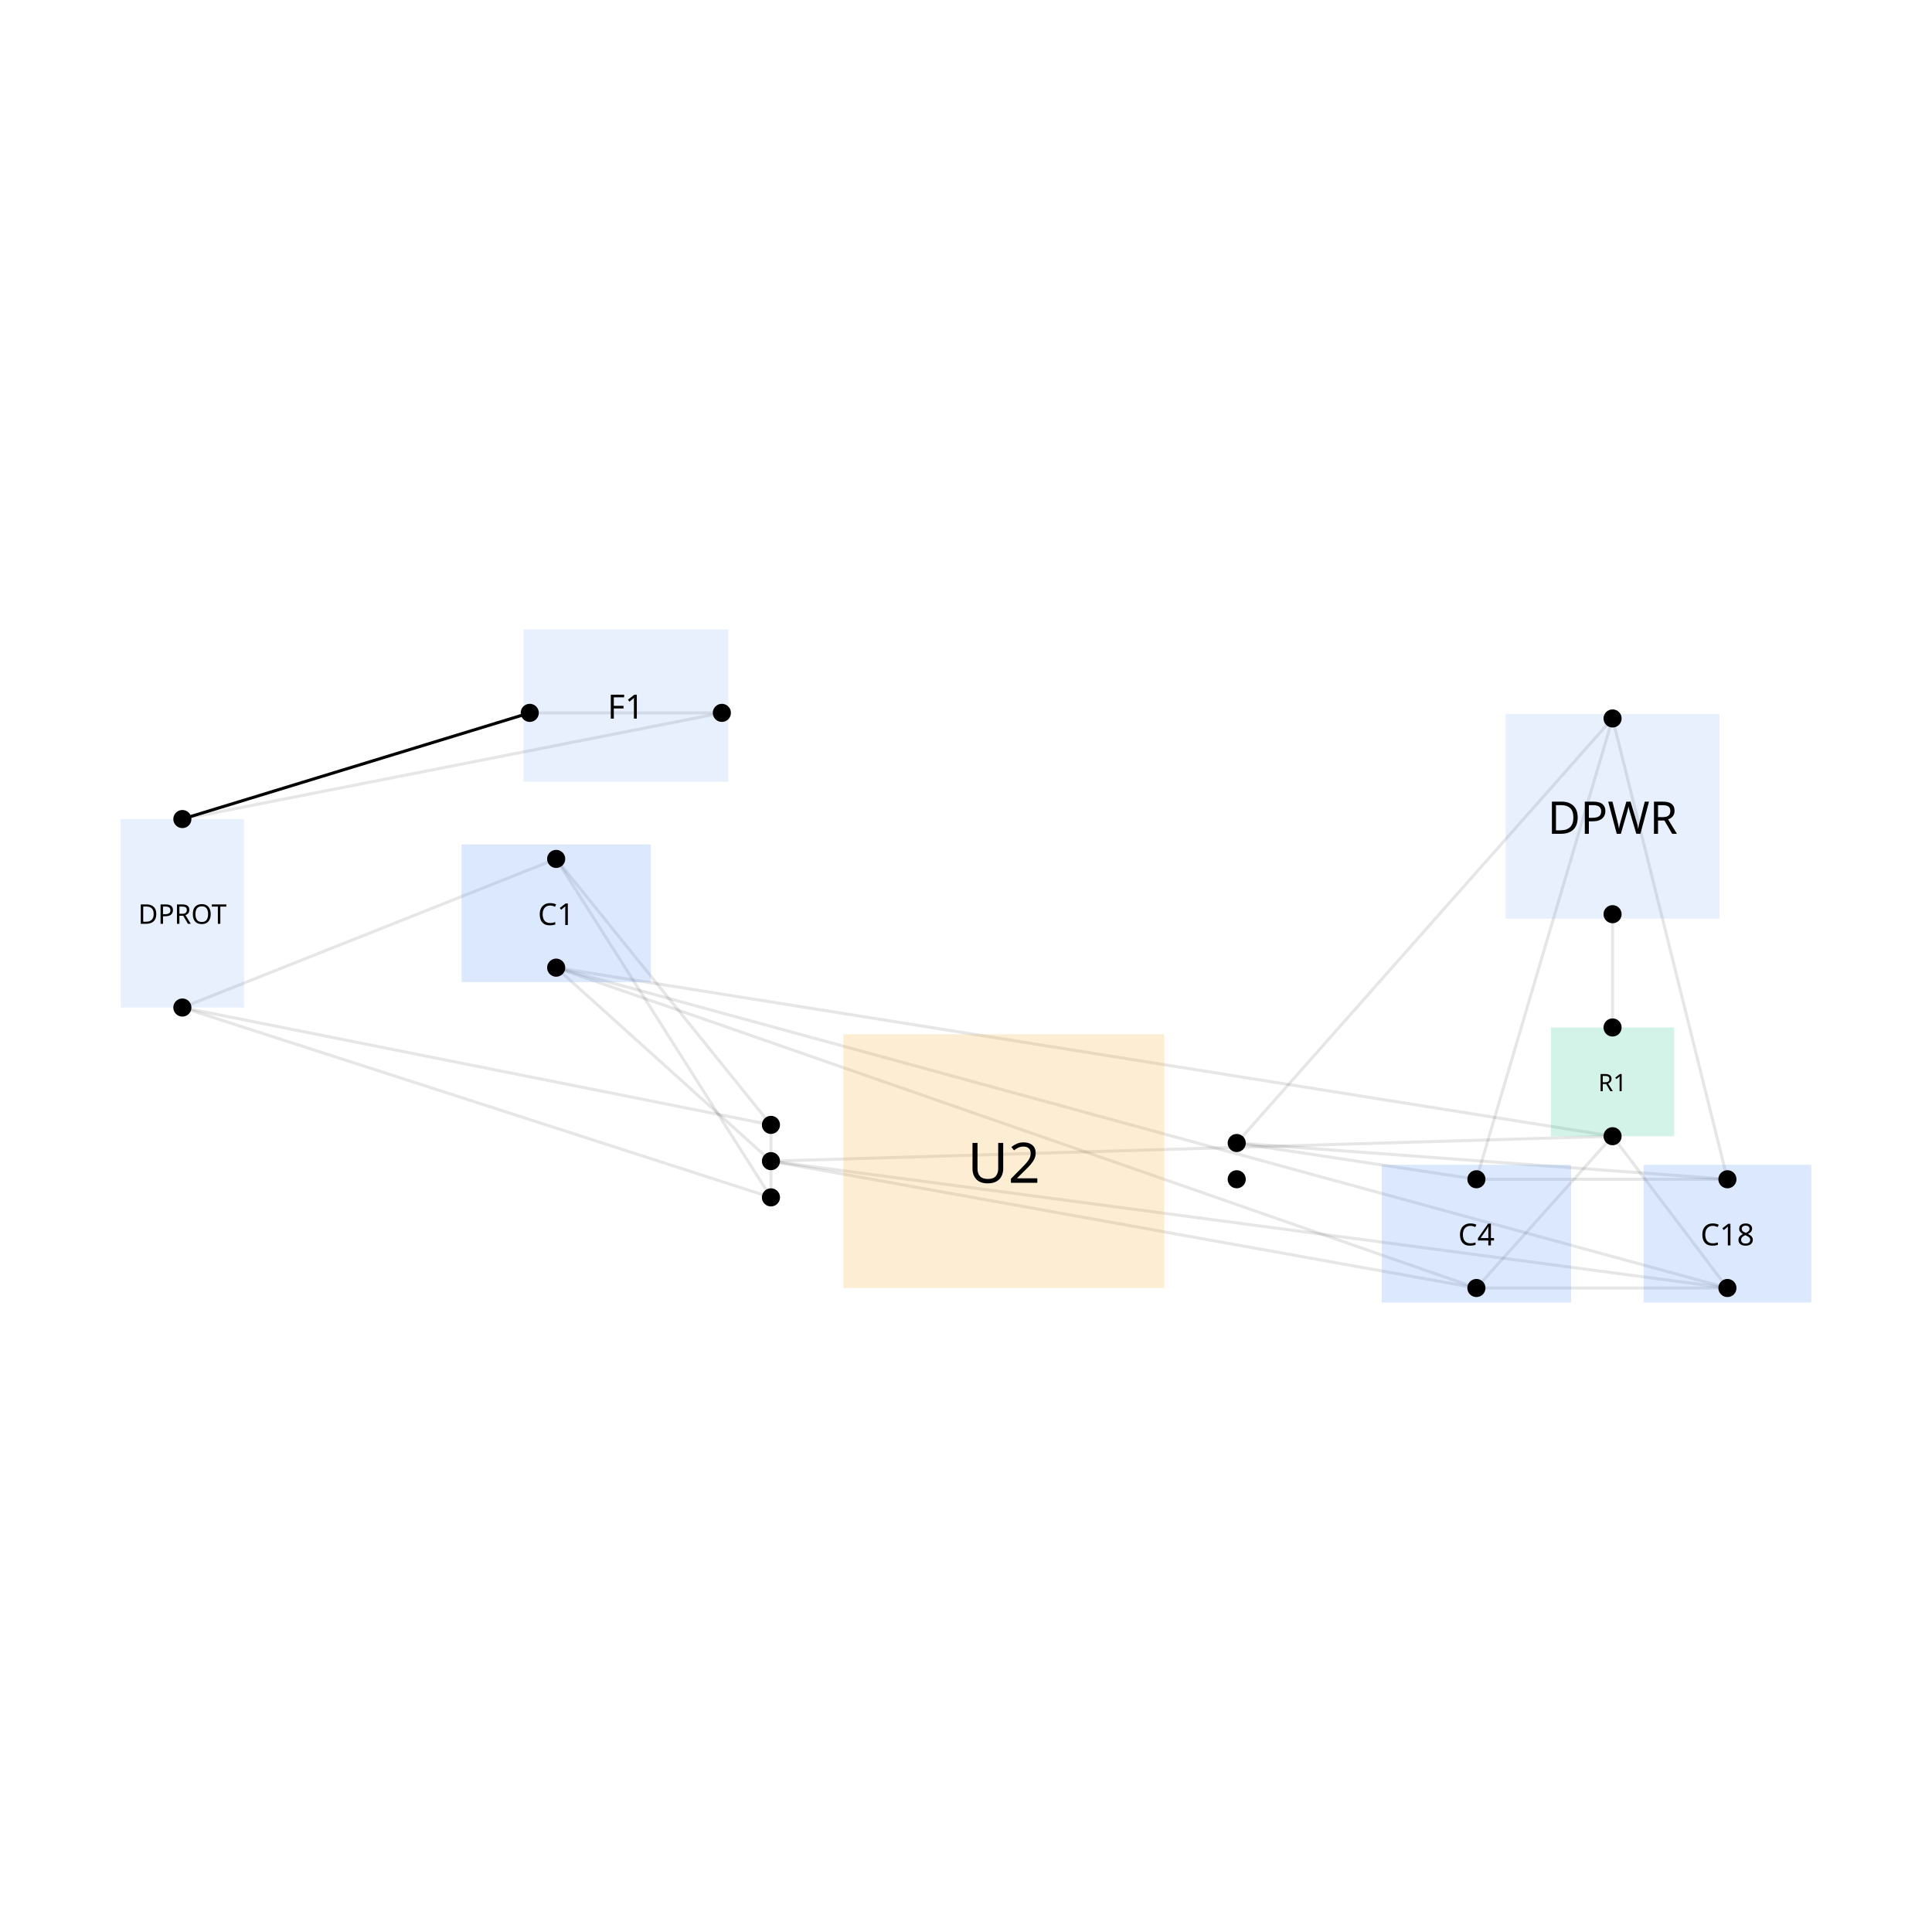
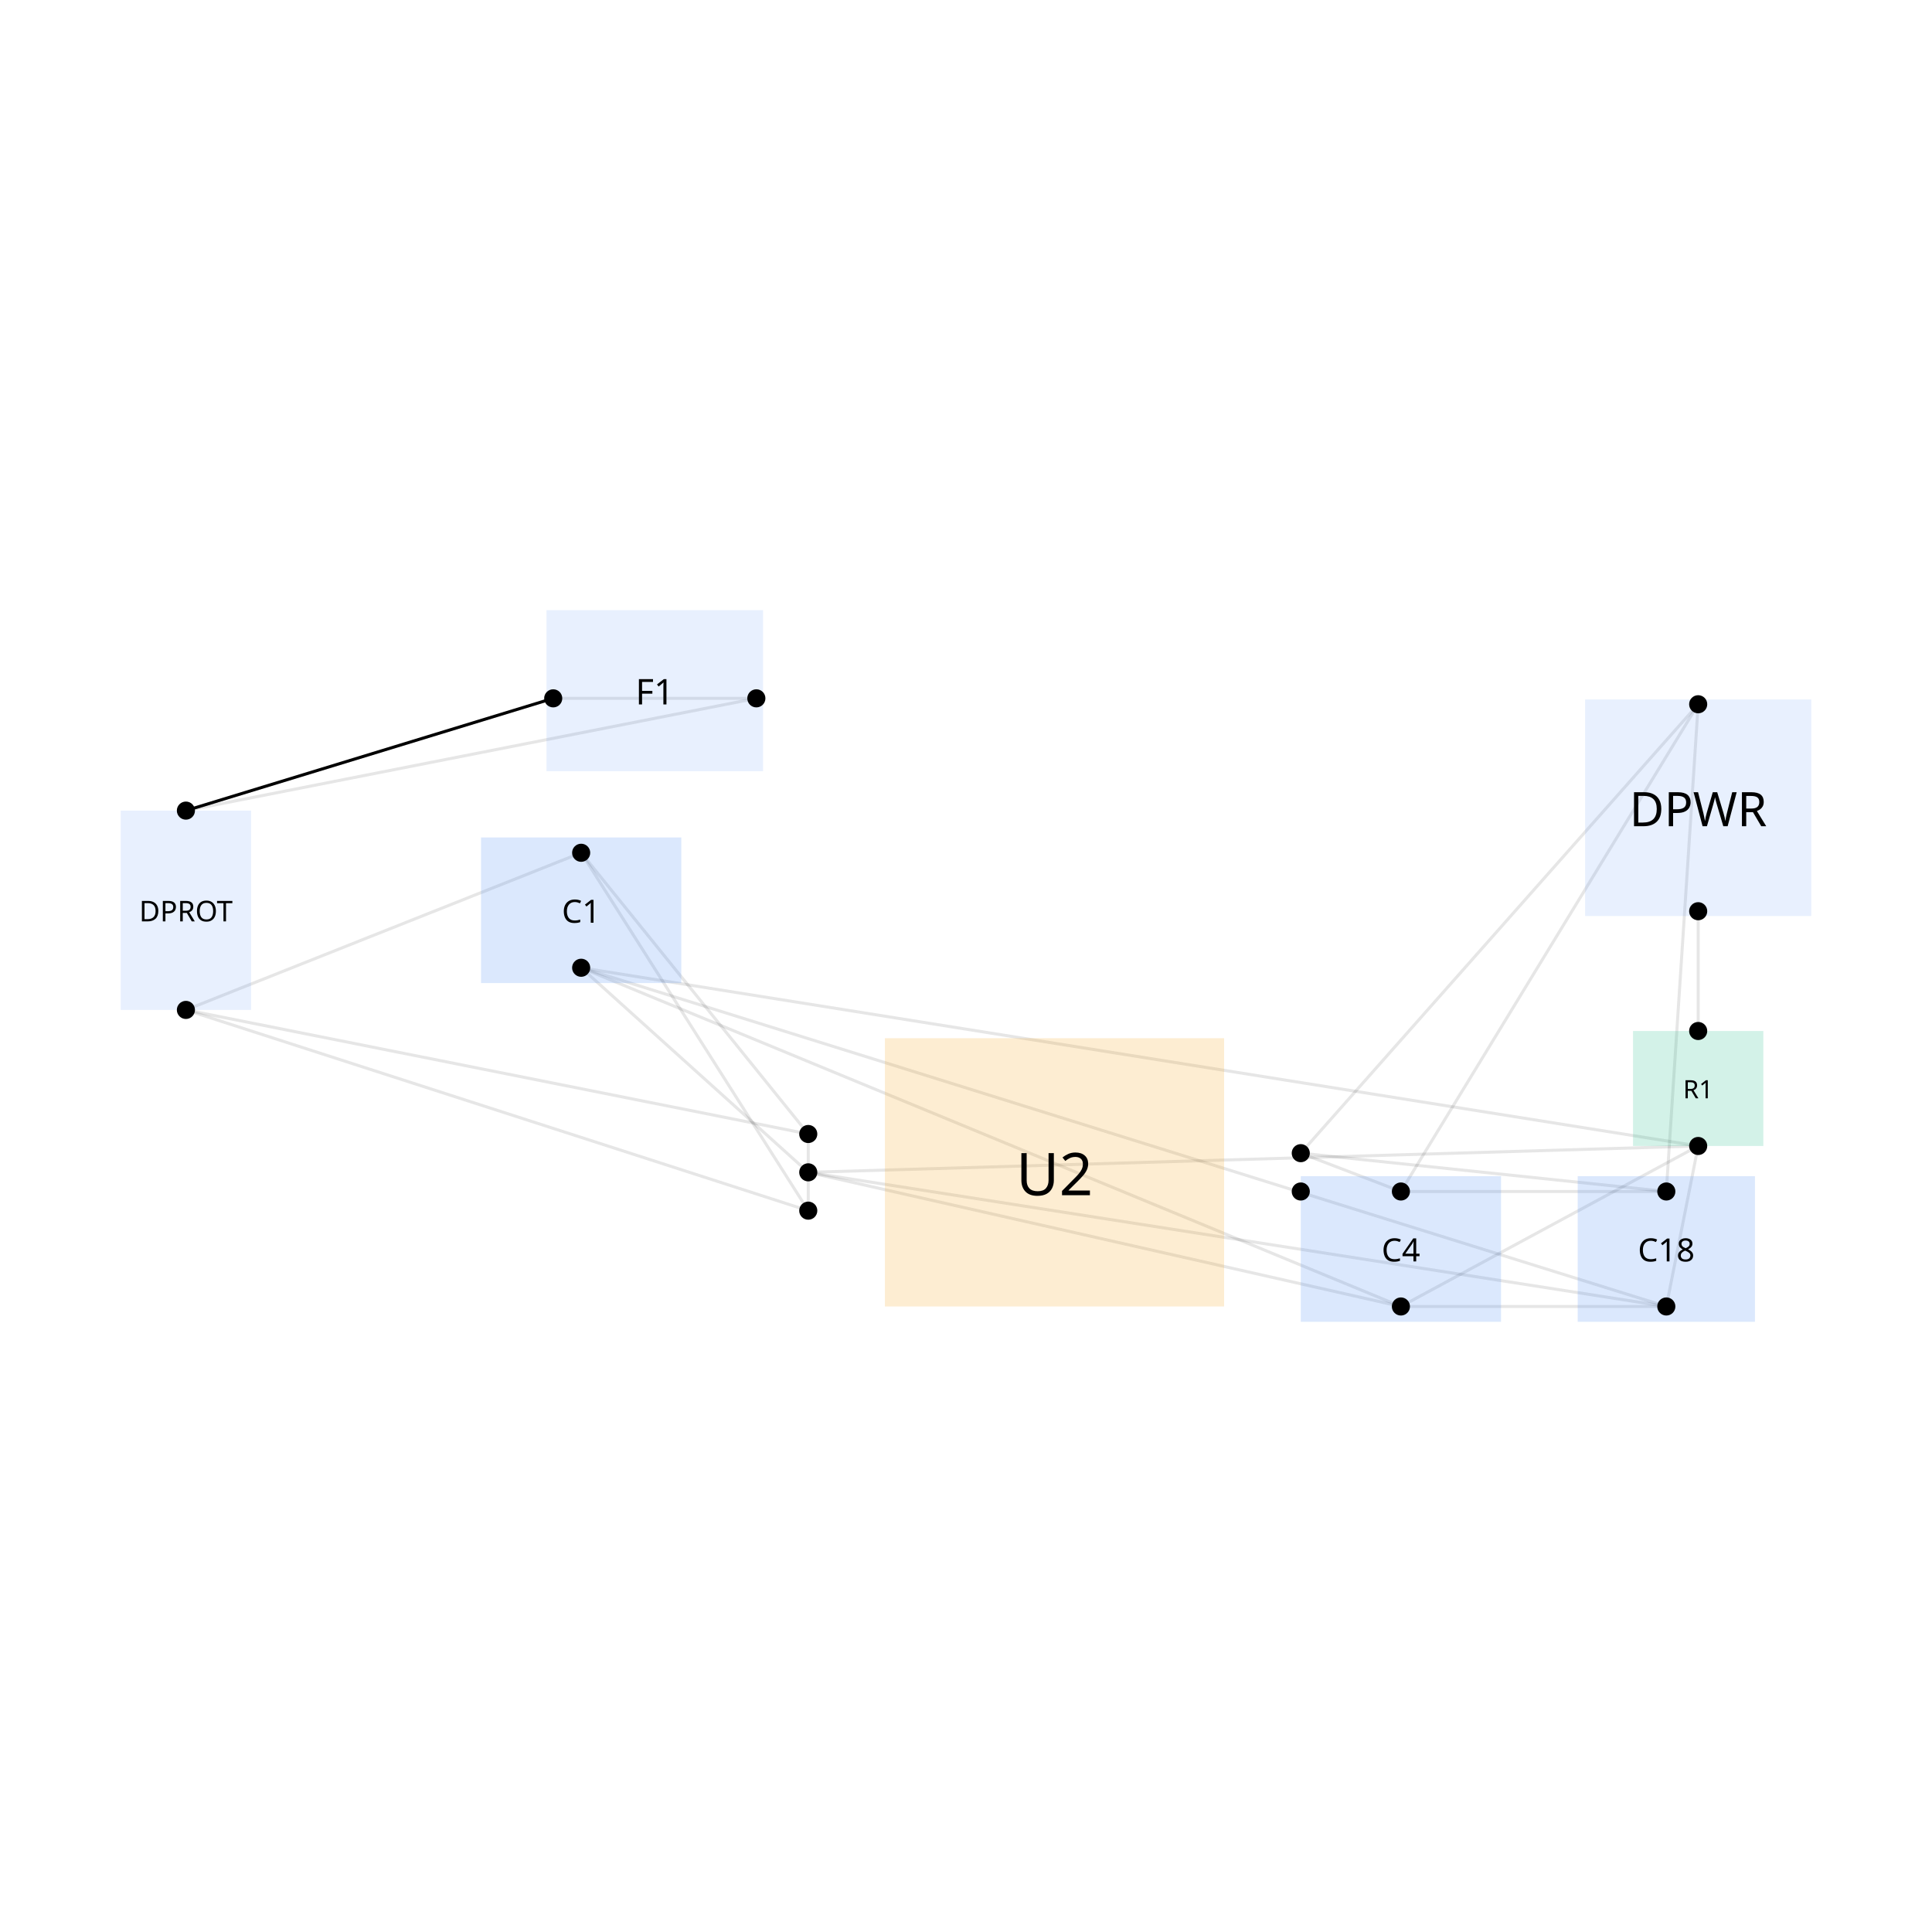
<svg xmlns="http://www.w3.org/2000/svg" width="640" height="640" viewBox="0 0 640 640">
  <rect width="100%" height="100%" fill="white" />
  <g>
-     <polyline data-points="-4.532499999999999,1.8875000000000002 -1.5558333333333325,2.473333333333333" data-type="line" data-label="" points="60.413,271.32 239.124,236.148" fill="none" stroke="rgba(0,0,0,0.1)" stroke-width="1px" />
+     <polyline data-points="-4.532499999999999,1.8875000000000002 -1.5558333333333325,2.473333333333333" data-type="line" data-label="" points="61.584,268.526 250.552,231.335" fill="none" stroke="rgba(0,0,0,0.1)" stroke-width="1px" />
  </g>
  <g>
-     <polyline data-points="-4.532499999999999,1.8875000000000002 -2.615833333333333,2.473333333333333" data-type="line" data-label="" points="60.413,271.32 175.485,236.148" fill="none" stroke="rgba(0,0,0,0.1)" stroke-width="1px" />
+     <polyline data-points="-4.532499999999999,1.8875000000000002 -2.615833333333333,2.473333333333333" data-type="line" data-label="" points="61.584,268.526 183.26,231.335" fill="none" stroke="rgba(0,0,0,0.1)" stroke-width="1px" />
  </g>
  <g>
-     <polyline data-points="-1.5558333333333325,2.473333333333333 -2.615833333333333,2.473333333333333" data-type="line" data-label="" points="239.124,236.148 175.485,236.148" fill="none" stroke="rgba(0,0,0,0.1)" stroke-width="1px" />
+     <polyline data-points="-1.5558333333333325,2.473333333333333 -2.615833333333333,2.473333333333333" data-type="line" data-label="" points="250.552,231.335 183.26,231.335" fill="none" stroke="rgba(0,0,0,0.1)" stroke-width="1px" />
  </g>
  <g>
-     <polyline data-points="-4.532499999999999,0.8475000000000001 -1.2850000000000001,0.2" data-type="line" data-label="" points="60.413,333.759 255.385,372.633" fill="none" stroke="rgba(0,0,0,0.1)" stroke-width="1px" />
+     <polyline data-points="-4.532499999999999,0.8475000000000001 -1.2850000000000001,0.2" data-type="line" data-label="" points="61.584,334.548 267.746,375.653" fill="none" stroke="rgba(0,0,0,0.1)" stroke-width="1px" />
  </g>
  <g>
-     <polyline data-points="-4.532499999999999,0.8475000000000001 -1.2850000000000001,-0.2" data-type="line" data-label="" points="60.413,333.759 255.385,396.648" fill="none" stroke="rgba(0,0,0,0.1)" stroke-width="1px" />
+     <polyline data-points="-4.532499999999999,0.8475000000000001 -1.2850000000000001,-0.2" data-type="line" data-label="" points="61.584,334.548 267.746,401.047" fill="none" stroke="rgba(0,0,0,0.1)" stroke-width="1px" />
  </g>
  <g>
-     <polyline data-points="-4.532499999999999,0.8475000000000001 -2.469999999999999,1.6675000000000002" data-type="line" data-label="" points="60.413,333.759 184.24,284.528" fill="none" stroke="rgba(0,0,0,0.1)" stroke-width="1px" />
+     <polyline data-points="-4.532499999999999,0.8475000000000001 -2.469999999999999,1.6675000000000002" data-type="line" data-label="" points="61.584,334.548 192.518,282.492" fill="none" stroke="rgba(0,0,0,0.1)" stroke-width="1px" />
  </g>
  <g>
-     <polyline data-points="-1.2850000000000001,0.2 -1.2850000000000001,-0.2" data-type="line" data-label="" points="255.385,372.633 255.385,396.648" fill="none" stroke="rgba(0,0,0,0.1)" stroke-width="1px" />
+     <polyline data-points="-1.2850000000000001,0.2 -1.2850000000000001,-0.2" data-type="line" data-label="" points="267.746,375.653 267.746,401.047" fill="none" stroke="rgba(0,0,0,0.1)" stroke-width="1px" />
  </g>
  <g>
-     <polyline data-points="-1.2850000000000001,0.2 -2.469999999999999,1.6675000000000002" data-type="line" data-label="" points="255.385,372.633 184.24,284.528" fill="none" stroke="rgba(0,0,0,0.1)" stroke-width="1px" />
+     <polyline data-points="-1.2850000000000001,0.2 -2.469999999999999,1.6675000000000002" data-type="line" data-label="" points="267.746,375.653 192.518,282.492" fill="none" stroke="rgba(0,0,0,0.1)" stroke-width="1px" />
  </g>
  <g>
-     <polyline data-points="-1.2850000000000001,-0.2 -2.469999999999999,1.6675000000000002" data-type="line" data-label="" points="255.385,396.648 184.24,284.528" fill="none" stroke="rgba(0,0,0,0.1)" stroke-width="1px" />
+     <polyline data-points="-1.2850000000000001,-0.2 -2.469999999999999,1.6675000000000002" data-type="line" data-label="" points="267.746,401.047 192.518,282.492" fill="none" stroke="rgba(0,0,0,0.1)" stroke-width="1px" />
  </g>
  <g>
-     <polyline data-points="-1.2850000000000001,0 -2.469999999999999,1.0675000000000001" data-type="line" data-label="" points="255.385,384.64 184.24,320.55" fill="none" stroke="rgba(0,0,0,0.1)" stroke-width="1px" />
+     <polyline data-points="-1.2850000000000001,0 -2.469999999999999,1.0675000000000001" data-type="line" data-label="" points="267.746,388.35 192.518,320.582" fill="none" stroke="rgba(0,0,0,0.1)" stroke-width="1px" />
  </g>
  <g>
-     <polyline data-points="-1.2850000000000001,0 2.6075,-0.7" data-type="line" data-label="" points="255.385,384.64 489.081,426.667" fill="none" stroke="rgba(0,0,0,0.1)" stroke-width="1px" />
+     <polyline data-points="-1.2850000000000001,0 1.8075,-0.7" data-type="line" data-label="" points="267.746,388.35 464.067,432.788" fill="none" stroke="rgba(0,0,0,0.1)" stroke-width="1px" />
  </g>
  <g>
-     <polyline data-points="-1.2850000000000001,0 3.35875,0.13749999999999934" data-type="line" data-label="" points="255.385,384.64 534.184,376.385" fill="none" stroke="rgba(0,0,0,0.1)" stroke-width="1px" />
+     <polyline data-points="-1.2850000000000001,0 3.35875,0.13749999999999934" data-type="line" data-label="" points="267.746,388.35 562.545,379.621" fill="none" stroke="rgba(0,0,0,0.1)" stroke-width="1px" />
  </g>
  <g>
-     <polyline data-points="-1.2850000000000001,0 3.9924999999999997,-0.7" data-type="line" data-label="" points="255.385,384.64 572.233,426.667" fill="none" stroke="rgba(0,0,0,0.1)" stroke-width="1px" />
+     <polyline data-points="-1.2850000000000001,0 3.1925,-0.7" data-type="line" data-label="" points="267.746,388.35 551.991,432.788" fill="none" stroke="rgba(0,0,0,0.1)" stroke-width="1px" />
  </g>
  <g>
-     <polyline data-points="-2.469999999999999,1.0675000000000001 2.6075,-0.7" data-type="line" data-label="" points="184.24,320.55 489.081,426.667" fill="none" stroke="rgba(0,0,0,0.1)" stroke-width="1px" />
+     <polyline data-points="-2.469999999999999,1.0675000000000001 1.8075,-0.7" data-type="line" data-label="" points="192.518,320.582 464.067,432.788" fill="none" stroke="rgba(0,0,0,0.1)" stroke-width="1px" />
  </g>
  <g>
-     <polyline data-points="-2.469999999999999,1.0675000000000001 3.35875,0.13749999999999934" data-type="line" data-label="" points="184.24,320.55 534.184,376.385" fill="none" stroke="rgba(0,0,0,0.1)" stroke-width="1px" />
+     <polyline data-points="-2.469999999999999,1.0675000000000001 3.35875,0.13749999999999934" data-type="line" data-label="" points="192.518,320.582 562.545,379.621" fill="none" stroke="rgba(0,0,0,0.1)" stroke-width="1px" />
  </g>
  <g>
-     <polyline data-points="-2.469999999999999,1.0675000000000001 3.9924999999999997,-0.7" data-type="line" data-label="" points="184.24,320.55 572.233,426.667" fill="none" stroke="rgba(0,0,0,0.1)" stroke-width="1px" />
+     <polyline data-points="-2.469999999999999,1.0675000000000001 3.1925,-0.7" data-type="line" data-label="" points="192.518,320.582 551.991,432.788" fill="none" stroke="rgba(0,0,0,0.1)" stroke-width="1px" />
  </g>
  <g>
-     <polyline data-points="2.6075,-0.7 3.35875,0.13749999999999934" data-type="line" data-label="" points="489.081,426.667 534.184,376.385" fill="none" stroke="rgba(0,0,0,0.1)" stroke-width="1px" />
+     <polyline data-points="1.8075,-0.7 3.35875,0.13749999999999934" data-type="line" data-label="" points="464.067,432.788 562.545,379.621" fill="none" stroke="rgba(0,0,0,0.1)" stroke-width="1px" />
  </g>
  <g>
-     <polyline data-points="2.6075,-0.7 3.9924999999999997,-0.7" data-type="line" data-label="" points="489.081,426.667 572.233,426.667" fill="none" stroke="rgba(0,0,0,0.1)" stroke-width="1px" />
+     <polyline data-points="1.8075,-0.7 3.1925,-0.7" data-type="line" data-label="" points="464.067,432.788 551.991,432.788" fill="none" stroke="rgba(0,0,0,0.1)" stroke-width="1px" />
  </g>
  <g>
-     <polyline data-points="3.35875,0.13749999999999934 3.9924999999999997,-0.7" data-type="line" data-label="" points="534.184,376.385 572.233,426.667" fill="none" stroke="rgba(0,0,0,0.1)" stroke-width="1px" />
+     <polyline data-points="3.35875,0.13749999999999934 3.1925,-0.7" data-type="line" data-label="" points="562.545,379.621 551.991,432.788" fill="none" stroke="rgba(0,0,0,0.1)" stroke-width="1px" />
  </g>
  <g>
-     <polyline data-points="1.2850000000000001,0.1 2.6075,-0.09999999999999992" data-type="line" data-label="" points="409.681,378.637 489.081,390.644" fill="none" stroke="rgba(0,0,0,0.1)" stroke-width="1px" />
+     <polyline data-points="1.2850000000000001,0.1 1.8075,-0.09999999999999992" data-type="line" data-label="" points="430.897,382.002 464.067,394.698" fill="none" stroke="rgba(0,0,0,0.1)" stroke-width="1px" />
  </g>
  <g>
-     <polyline data-points="1.2850000000000001,0.1 3.35875,2.4424999999999994" data-type="line" data-label="" points="409.681,378.637 534.184,237.999" fill="none" stroke="rgba(0,0,0,0.1)" stroke-width="1px" />
+     <polyline data-points="1.2850000000000001,0.1 3.35875,2.4424999999999994" data-type="line" data-label="" points="430.897,382.002 562.545,233.293" fill="none" stroke="rgba(0,0,0,0.1)" stroke-width="1px" />
  </g>
  <g>
-     <polyline data-points="1.2850000000000001,0.1 3.9924999999999997,-0.09999999999999992" data-type="line" data-label="" points="409.681,378.637 572.233,390.644" fill="none" stroke="rgba(0,0,0,0.1)" stroke-width="1px" />
+     <polyline data-points="1.2850000000000001,0.1 3.1925,-0.09999999999999992" data-type="line" data-label="" points="430.897,382.002 551.991,394.698" fill="none" stroke="rgba(0,0,0,0.1)" stroke-width="1px" />
  </g>
  <g>
-     <polyline data-points="2.6075,-0.09999999999999992 3.35875,2.4424999999999994" data-type="line" data-label="" points="489.081,390.644 534.184,237.999" fill="none" stroke="rgba(0,0,0,0.1)" stroke-width="1px" />
+     <polyline data-points="1.8075,-0.09999999999999992 3.35875,2.4424999999999994" data-type="line" data-label="" points="464.067,394.698 562.545,233.293" fill="none" stroke="rgba(0,0,0,0.1)" stroke-width="1px" />
  </g>
  <g>
-     <polyline data-points="2.6075,-0.09999999999999992 3.9924999999999997,-0.09999999999999992" data-type="line" data-label="" points="489.081,390.644 572.233,390.644" fill="none" stroke="rgba(0,0,0,0.1)" stroke-width="1px" />
+     <polyline data-points="1.8075,-0.09999999999999992 3.1925,-0.09999999999999992" data-type="line" data-label="" points="464.067,394.698 551.991,394.698" fill="none" stroke="rgba(0,0,0,0.1)" stroke-width="1px" />
  </g>
  <g>
-     <polyline data-points="3.35875,2.4424999999999994 3.9924999999999997,-0.09999999999999992" data-type="line" data-label="" points="534.184,237.999 572.233,390.644" fill="none" stroke="rgba(0,0,0,0.1)" stroke-width="1px" />
+     <polyline data-points="3.35875,2.4424999999999994 3.1925,-0.09999999999999992" data-type="line" data-label="" points="562.545,233.293 551.991,394.698" fill="none" stroke="rgba(0,0,0,0.1)" stroke-width="1px" />
  </g>
  <g>
-     <polyline data-points="3.35875,1.3624999999999994 3.35875,0.7374999999999994" data-type="line" data-label="" points="534.184,302.839 534.184,340.363" fill="none" stroke="rgba(0,0,0,0.1)" stroke-width="1px" />
+     <polyline data-points="3.35875,1.3624999999999994 3.35875,0.7374999999999994" data-type="line" data-label="" points="562.545,301.854 562.545,341.531" fill="none" stroke="rgba(0,0,0,0.1)" stroke-width="1px" />
  </g>
  <g>
-     <polyline data-points="-2.615833333333333,2.473333333333333 -4.532499999999999,1.8875000000000002" data-type="line" data-label="" points="175.485,236.148 60.413,271.32" fill="none" stroke="black" stroke-width="1px" />
+     <polyline data-points="-2.615833333333333,2.473333333333333 -4.532499999999999,1.8875000000000002" data-type="line" data-label="" points="183.26,231.335 61.584,268.526" fill="none" stroke="black" stroke-width="1px" />
  </g>
  <g>
-     <rect data-type="rect" data-label="DPROT" data-x="-4.532499999999999" data-y="1.3675000000000002" x="40" y="271.32" width="40.826" height="62.439" fill="rgba(59, 130, 246, 0.12)" stroke="none" stroke-width="0.017" />
+     <rect data-type="rect" data-label="DPROT" data-x="-4.532499999999999" data-y="1.3675000000000002" x="40" y="268.526" width="43.168" height="66.022" fill="rgba(59, 130, 246, 0.12)" stroke="none" stroke-width="0.016" />
  </g>
  <g>
-     <rect data-type="rect" data-label="F1" data-x="-2.0858333333333325" data-y="2.513333333333333" x="173.383" y="208.53" width="67.842" height="50.432" fill="rgba(59, 130, 246, 0.12)" stroke="none" stroke-width="0.017" />
+     <rect data-type="rect" data-label="F1" data-x="-2.0858333333333325" data-y="2.513333333333333" x="181.038" y="202.133" width="71.736" height="53.326" fill="rgba(59, 130, 246, 0.12)" stroke="none" stroke-width="0.016" />
  </g>
  <g>
-     <rect data-type="rect" data-label="U2" data-x="0" data-y="0" x="279.4" y="342.614" width="106.266" height="84.053" fill="rgba(245, 158, 11, 0.18)" stroke="none" stroke-width="0.017" />
+     <rect data-type="rect" data-label="U2" data-x="0" data-y="0" x="293.139" y="343.912" width="112.365" height="88.876" fill="rgba(245, 158, 11, 0.18)" stroke="none" stroke-width="0.016" />
  </g>
  <g>
-     <rect data-type="rect" data-label="C1" data-x="-2.469999999999999" data-y="1.3675000000000002" x="152.871" y="279.725" width="62.739" height="45.629" fill="rgba(59, 130, 246, 0.18)" stroke="none" stroke-width="0.017" />
+     <rect data-type="rect" data-label="C1" data-x="-2.469999999999999" data-y="1.3675000000000002" x="159.348" y="277.413" width="66.34" height="48.247" fill="rgba(59, 130, 246, 0.18)" stroke="none" stroke-width="0.016" />
  </g>
  <g>
-     <rect data-type="rect" data-label="C4" data-x="2.6075" data-y="-0.3999999999999999" x="457.711" y="385.841" width="62.739" height="45.629" fill="rgba(59, 130, 246, 0.18)" stroke="none" stroke-width="0.017" />
+     <rect data-type="rect" data-label="C4" data-x="1.8075" data-y="-0.3999999999999999" x="430.897" y="389.62" width="66.34" height="48.247" fill="rgba(59, 130, 246, 0.18)" stroke="none" stroke-width="0.016" />
  </g>
  <g>
-     <rect data-type="rect" data-label="DPWR" data-x="3.35875" data-y="1.9024999999999994" x="498.762" y="236.498" width="70.844" height="67.842" fill="rgba(59, 130, 246, 0.12)" stroke="none" stroke-width="0.017" />
+     <rect data-type="rect" data-label="DPWR" data-x="3.35875" data-y="1.9024999999999994" x="525.09" y="231.706" width="74.91" height="71.736" fill="rgba(59, 130, 246, 0.12)" stroke="none" stroke-width="0.016" />
  </g>
  <g>
-     <rect data-type="rect" data-label="R1" data-x="3.35875" data-y="0.43749999999999933" x="513.771" y="340.363" width="40.826" height="36.023" fill="rgba(16, 185, 129, 0.18)" stroke="none" stroke-width="0.017" />
+     <rect data-type="rect" data-label="R1" data-x="3.35875" data-y="0.43749999999999933" x="540.961" y="341.531" width="43.168" height="38.09" fill="rgba(16, 185, 129, 0.18)" stroke="none" stroke-width="0.016" />
  </g>
  <g>
-     <rect data-type="rect" data-label="C18" data-x="3.9924999999999997" data-y="-0.3999999999999999" x="544.465" y="385.841" width="55.535" height="45.629" fill="rgba(59, 130, 246, 0.18)" stroke="none" stroke-width="0.017" />
+     <rect data-type="rect" data-label="C18" data-x="3.1925" data-y="-0.3999999999999999" x="522.63" y="389.62" width="58.722" height="48.247" fill="rgba(59, 130, 246, 0.18)" stroke="none" stroke-width="0.016" />
  </g>
-   <text data-type="text" data-label="DPROT" data-x="-4.532499999999999" data-y="1.3675000000000002" x="60.413" y="302.539" fill="black" font-size="8.982" font-family="sans-serif" text-anchor="middle" dominant-baseline="central">DPROT</text>
-   <text data-type="text" data-label="F1" data-x="-2.0858333333333325" data-y="2.513333333333333" x="207.305" y="233.746" fill="black" font-size="11.095" font-family="sans-serif" text-anchor="middle" dominant-baseline="central">F1</text>
-   <text data-type="text" data-label="U2" data-x="0" data-y="0" x="332.533" y="384.64" fill="black" font-size="18.492" font-family="sans-serif" text-anchor="middle" dominant-baseline="central">U2</text>
-   <text data-type="text" data-label="C1" data-x="-2.469999999999999" data-y="1.3675000000000002" x="184.24" y="302.539" fill="black" font-size="10.038" font-family="sans-serif" text-anchor="middle" dominant-baseline="central">C1</text>
-   <text data-type="text" data-label="C4" data-x="2.6075" data-y="-0.3999999999999999" x="489.081" y="408.655" fill="black" font-size="10.038" font-family="sans-serif" text-anchor="middle" dominant-baseline="central">C4</text>
-   <text data-type="text" data-label="DPWR" data-x="3.35875" data-y="1.9024999999999994" x="534.184" y="270.419" fill="black" font-size="14.925" font-family="sans-serif" text-anchor="middle" dominant-baseline="central">DPWR</text>
-   <text data-type="text" data-label="R1" data-x="3.35875" data-y="0.43749999999999933" x="534.184" y="358.374" fill="black" font-size="7.925" font-family="sans-serif" text-anchor="middle" dominant-baseline="central">R1</text>
-   <text data-type="text" data-label="C18" data-x="3.9924999999999997" data-y="-0.3999999999999999" x="572.233" y="408.655" fill="black" font-size="10.038" font-family="sans-serif" text-anchor="middle" dominant-baseline="central">C18</text>
+   <text data-type="text" data-label="DPROT" data-x="-4.532499999999999" data-y="1.3675000000000002" x="61.584" y="301.537" fill="black" font-size="9.497" font-family="sans-serif" text-anchor="middle" dominant-baseline="central">DPROT</text>
+   <text data-type="text" data-label="F1" data-x="-2.0858333333333325" data-y="2.513333333333333" x="216.906" y="228.796" fill="black" font-size="11.732" font-family="sans-serif" text-anchor="middle" dominant-baseline="central">F1</text>
+   <text data-type="text" data-label="U2" data-x="0" data-y="0" x="349.321" y="388.35" fill="black" font-size="19.553" font-family="sans-serif" text-anchor="middle" dominant-baseline="central">U2</text>
+   <text data-type="text" data-label="C1" data-x="-2.469999999999999" data-y="1.3675000000000002" x="192.518" y="301.537" fill="black" font-size="10.614" font-family="sans-serif" text-anchor="middle" dominant-baseline="central">C1</text>
+   <text data-type="text" data-label="C4" data-x="1.8075" data-y="-0.3999999999999999" x="464.067" y="413.743" fill="black" font-size="10.614" font-family="sans-serif" text-anchor="middle" dominant-baseline="central">C4</text>
+   <text data-type="text" data-label="DPWR" data-x="3.35875" data-y="1.9024999999999994" x="562.545" y="267.574" fill="black" font-size="15.782" font-family="sans-serif" text-anchor="middle" dominant-baseline="central">DPWR</text>
+   <text data-type="text" data-label="R1" data-x="3.35875" data-y="0.43749999999999933" x="562.545" y="360.576" fill="black" font-size="8.38" font-family="sans-serif" text-anchor="middle" dominant-baseline="central">R1</text>
+   <text data-type="text" data-label="C18" data-x="3.1925" data-y="-0.3999999999999999" x="551.991" y="413.743" fill="black" font-size="10.614" font-family="sans-serif" text-anchor="middle" dominant-baseline="central">C18</text>
  <g>
-     <circle data-type="point" data-label="DPROT.1 (unnamedsubcircuitsubcircuit_source_group_0_connectivity_net0)" data-x="-4.532499999999999" data-y="1.8875000000000002" cx="60.413" cy="271.32" r="3" fill="black" />
+     <circle data-type="point" data-label="DPROT.1 (unnamedsubcircuitsubcircuit_source_group_0_connectivity_net0)" data-x="-4.532499999999999" data-y="1.8875000000000002" cx="61.584" cy="268.526" r="3" fill="black" />
  </g>
  <g>
-     <circle data-type="point" data-label="DPROT.2 (unnamedsubcircuitsubcircuit_source_group_0_connectivity_net1)" data-x="-4.532499999999999" data-y="0.8475000000000001" cx="60.413" cy="333.759" r="3" fill="black" />
+     <circle data-type="point" data-label="DPROT.2 (unnamedsubcircuitsubcircuit_source_group_0_connectivity_net1)" data-x="-4.532499999999999" data-y="0.8475000000000001" cx="61.584" cy="334.548" r="3" fill="black" />
  </g>
  <g>
-     <circle data-type="point" data-label="F1.1 (unnamedsubcircuitsubcircuit_source_group_0_connectivity_net0)" data-x="-1.5558333333333325" data-y="2.473333333333333" cx="239.124" cy="236.148" r="3" fill="black" />
+     <circle data-type="point" data-label="F1.1 (unnamedsubcircuitsubcircuit_source_group_0_connectivity_net0)" data-x="-1.5558333333333325" data-y="2.473333333333333" cx="250.552" cy="231.335" r="3" fill="black" />
  </g>
  <g>
-     <circle data-type="point" data-label="F1.2 (unnamedsubcircuitsubcircuit_source_group_0_connectivity_net0)" data-x="-2.615833333333333" data-y="2.473333333333333" cx="175.485" cy="236.148" r="3" fill="black" />
+     <circle data-type="point" data-label="F1.2 (unnamedsubcircuitsubcircuit_source_group_0_connectivity_net0)" data-x="-2.615833333333333" data-y="2.473333333333333" cx="183.26" cy="231.335" r="3" fill="black" />
  </g>
  <g>
-     <circle data-type="point" data-label="U2.1 (unnamedsubcircuitsubcircuit_source_group_0_connectivity_net1)" data-x="-1.2850000000000001" data-y="0.2" cx="255.385" cy="372.633" r="3" fill="black" />
+     <circle data-type="point" data-label="U2.1 (unnamedsubcircuitsubcircuit_source_group_0_connectivity_net1)" data-x="-1.2850000000000001" data-y="0.2" cx="267.746" cy="375.653" r="3" fill="black" />
  </g>
  <g>
-     <circle data-type="point" data-label="U2.2 (unnamedsubcircuitsubcircuit_source_group_0_connectivity_net3)" data-x="-1.2850000000000001" data-y="0" cx="255.385" cy="384.64" r="3" fill="black" />
+     <circle data-type="point" data-label="U2.2 (unnamedsubcircuitsubcircuit_source_group_0_connectivity_net3)" data-x="-1.2850000000000001" data-y="0" cx="267.746" cy="388.35" r="3" fill="black" />
  </g>
  <g>
-     <circle data-type="point" data-label="U2.3 (unnamedsubcircuitsubcircuit_source_group_0_connectivity_net1)" data-x="-1.2850000000000001" data-y="-0.2" cx="255.385" cy="396.648" r="3" fill="black" />
+     <circle data-type="point" data-label="U2.3 (unnamedsubcircuitsubcircuit_source_group_0_connectivity_net1)" data-x="-1.2850000000000001" data-y="-0.2" cx="267.746" cy="401.047" r="3" fill="black" />
  </g>
  <g>
-     <circle data-type="point" data-label="U2.4" data-x="1.2850000000000001" data-y="-0.1" cx="409.681" cy="390.644" r="3" fill="black" />
+     <circle data-type="point" data-label="U2.4" data-x="1.2850000000000001" data-y="-0.1" cx="430.897" cy="394.698" r="3" fill="black" />
  </g>
  <g>
-     <circle data-type="point" data-label="U2.5 (unnamedsubcircuitsubcircuit_source_group_0_connectivity_net2)" data-x="1.2850000000000001" data-y="0.1" cx="409.681" cy="378.637" r="3" fill="black" />
+     <circle data-type="point" data-label="U2.5 (unnamedsubcircuitsubcircuit_source_group_0_connectivity_net2)" data-x="1.2850000000000001" data-y="0.1" cx="430.897" cy="382.002" r="3" fill="black" />
  </g>
  <g>
-     <circle data-type="point" data-label="C1.1 (unnamedsubcircuitsubcircuit_source_group_0_connectivity_net1)" data-x="-2.469999999999999" data-y="1.6675000000000002" cx="184.24" cy="284.528" r="3" fill="black" />
+     <circle data-type="point" data-label="C1.1 (unnamedsubcircuitsubcircuit_source_group_0_connectivity_net1)" data-x="-2.469999999999999" data-y="1.6675000000000002" cx="192.518" cy="282.492" r="3" fill="black" />
  </g>
  <g>
-     <circle data-type="point" data-label="C1.2 (unnamedsubcircuitsubcircuit_source_group_0_connectivity_net3)" data-x="-2.469999999999999" data-y="1.0675000000000001" cx="184.24" cy="320.55" r="3" fill="black" />
+     <circle data-type="point" data-label="C1.2 (unnamedsubcircuitsubcircuit_source_group_0_connectivity_net3)" data-x="-2.469999999999999" data-y="1.0675000000000001" cx="192.518" cy="320.582" r="3" fill="black" />
  </g>
  <g>
-     <circle data-type="point" data-label="C4.1 (unnamedsubcircuitsubcircuit_source_group_0_connectivity_net2)" data-x="2.6075" data-y="-0.09999999999999992" cx="489.081" cy="390.644" r="3" fill="black" />
+     <circle data-type="point" data-label="C4.1 (unnamedsubcircuitsubcircuit_source_group_0_connectivity_net2)" data-x="1.8075" data-y="-0.09999999999999992" cx="464.067" cy="394.698" r="3" fill="black" />
  </g>
  <g>
-     <circle data-type="point" data-label="C4.2 (unnamedsubcircuitsubcircuit_source_group_0_connectivity_net3)" data-x="2.6075" data-y="-0.7" cx="489.081" cy="426.667" r="3" fill="black" />
+     <circle data-type="point" data-label="C4.2 (unnamedsubcircuitsubcircuit_source_group_0_connectivity_net3)" data-x="1.8075" data-y="-0.7" cx="464.067" cy="432.788" r="3" fill="black" />
  </g>
  <g>
-     <circle data-type="point" data-label="DPWR.1 (unnamedsubcircuitsubcircuit_source_group_0_connectivity_net2)" data-x="3.35875" data-y="2.4424999999999994" cx="534.184" cy="237.999" r="3" fill="black" />
+     <circle data-type="point" data-label="DPWR.1 (unnamedsubcircuitsubcircuit_source_group_0_connectivity_net2)" data-x="3.35875" data-y="2.4424999999999994" cx="562.545" cy="233.293" r="3" fill="black" />
  </g>
  <g>
-     <circle data-type="point" data-label="DPWR.2 (unnamedsubcircuitsubcircuit_source_group_0_connectivity_net4)" data-x="3.35875" data-y="1.3624999999999994" cx="534.184" cy="302.839" r="3" fill="black" />
+     <circle data-type="point" data-label="DPWR.2 (unnamedsubcircuitsubcircuit_source_group_0_connectivity_net4)" data-x="3.35875" data-y="1.3624999999999994" cx="562.545" cy="301.854" r="3" fill="black" />
  </g>
  <g>
-     <circle data-type="point" data-label="R1.1 (unnamedsubcircuitsubcircuit_source_group_0_connectivity_net4)" data-x="3.35875" data-y="0.7374999999999994" cx="534.184" cy="340.363" r="3" fill="black" />
+     <circle data-type="point" data-label="R1.1 (unnamedsubcircuitsubcircuit_source_group_0_connectivity_net4)" data-x="3.35875" data-y="0.7374999999999994" cx="562.545" cy="341.531" r="3" fill="black" />
  </g>
  <g>
-     <circle data-type="point" data-label="R1.2 (unnamedsubcircuitsubcircuit_source_group_0_connectivity_net3)" data-x="3.35875" data-y="0.13749999999999934" cx="534.184" cy="376.385" r="3" fill="black" />
+     <circle data-type="point" data-label="R1.2 (unnamedsubcircuitsubcircuit_source_group_0_connectivity_net3)" data-x="3.35875" data-y="0.13749999999999934" cx="562.545" cy="379.621" r="3" fill="black" />
  </g>
  <g>
-     <circle data-type="point" data-label="C18.1 (unnamedsubcircuitsubcircuit_source_group_0_connectivity_net2)" data-x="3.9924999999999997" data-y="-0.09999999999999992" cx="572.233" cy="390.644" r="3" fill="black" />
+     <circle data-type="point" data-label="C18.1 (unnamedsubcircuitsubcircuit_source_group_0_connectivity_net2)" data-x="3.1925" data-y="-0.09999999999999992" cx="551.991" cy="394.698" r="3" fill="black" />
  </g>
  <g>
-     <circle data-type="point" data-label="C18.2 (unnamedsubcircuitsubcircuit_source_group_0_connectivity_net3)" data-x="3.9924999999999997" data-y="-0.7" cx="572.233" cy="426.667" r="3" fill="black" />
+     <circle data-type="point" data-label="C18.2 (unnamedsubcircuitsubcircuit_source_group_0_connectivity_net3)" data-x="3.1925" data-y="-0.7" cx="551.991" cy="432.788" r="3" fill="black" />
  </g>
  <g id="crosshair" style="display: none">
    <line id="crosshair-h" y1="0" y2="640" stroke="#666" stroke-width="0.5" />
    <line id="crosshair-v" x1="0" x2="640" stroke="#666" stroke-width="0.5" />
    <text id="coordinates" font-family="monospace" font-size="12" fill="#666" />
  </g>
</svg>
